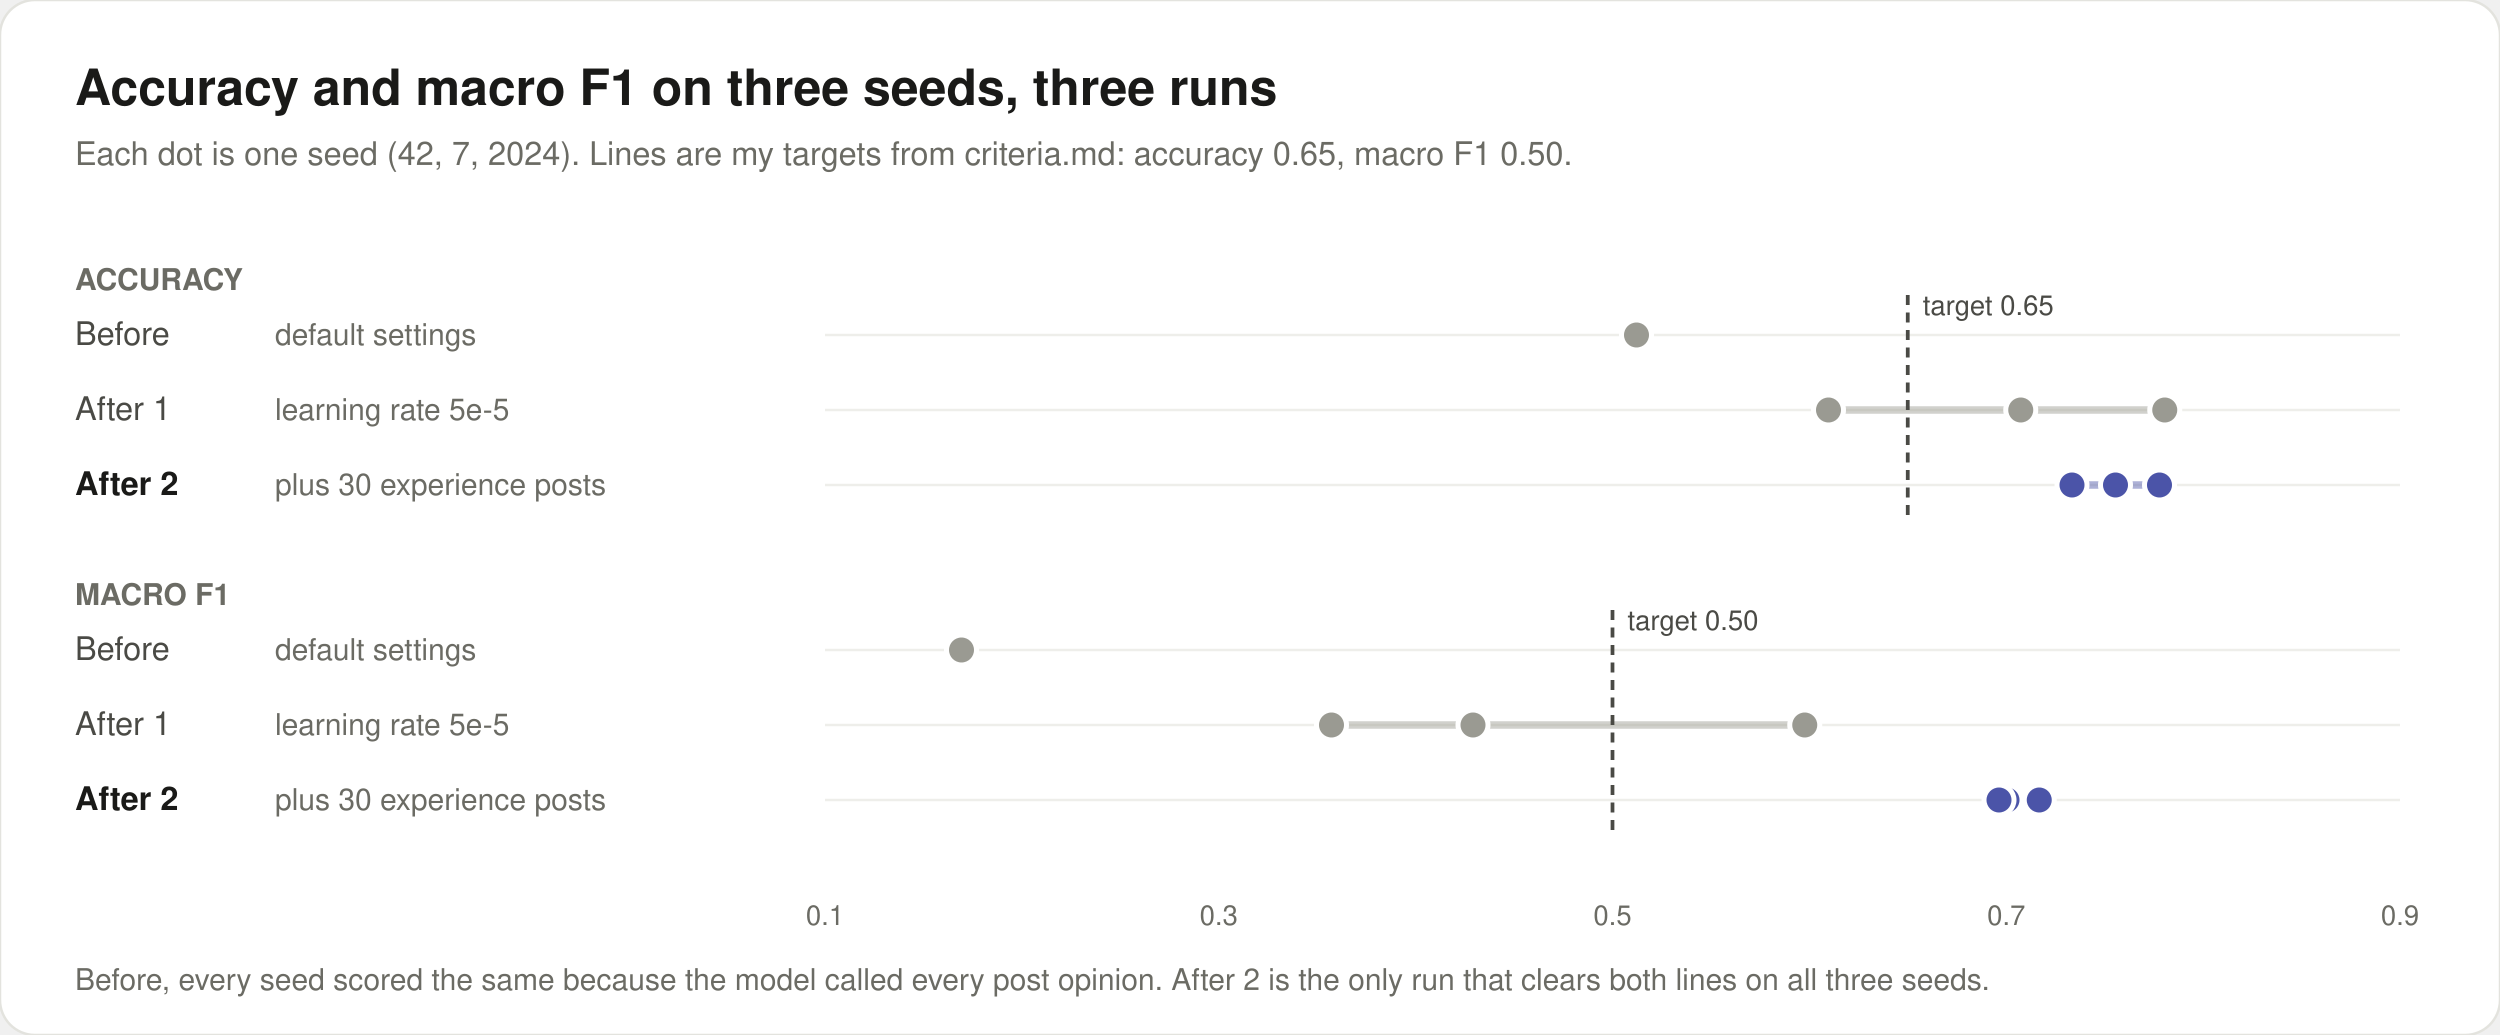
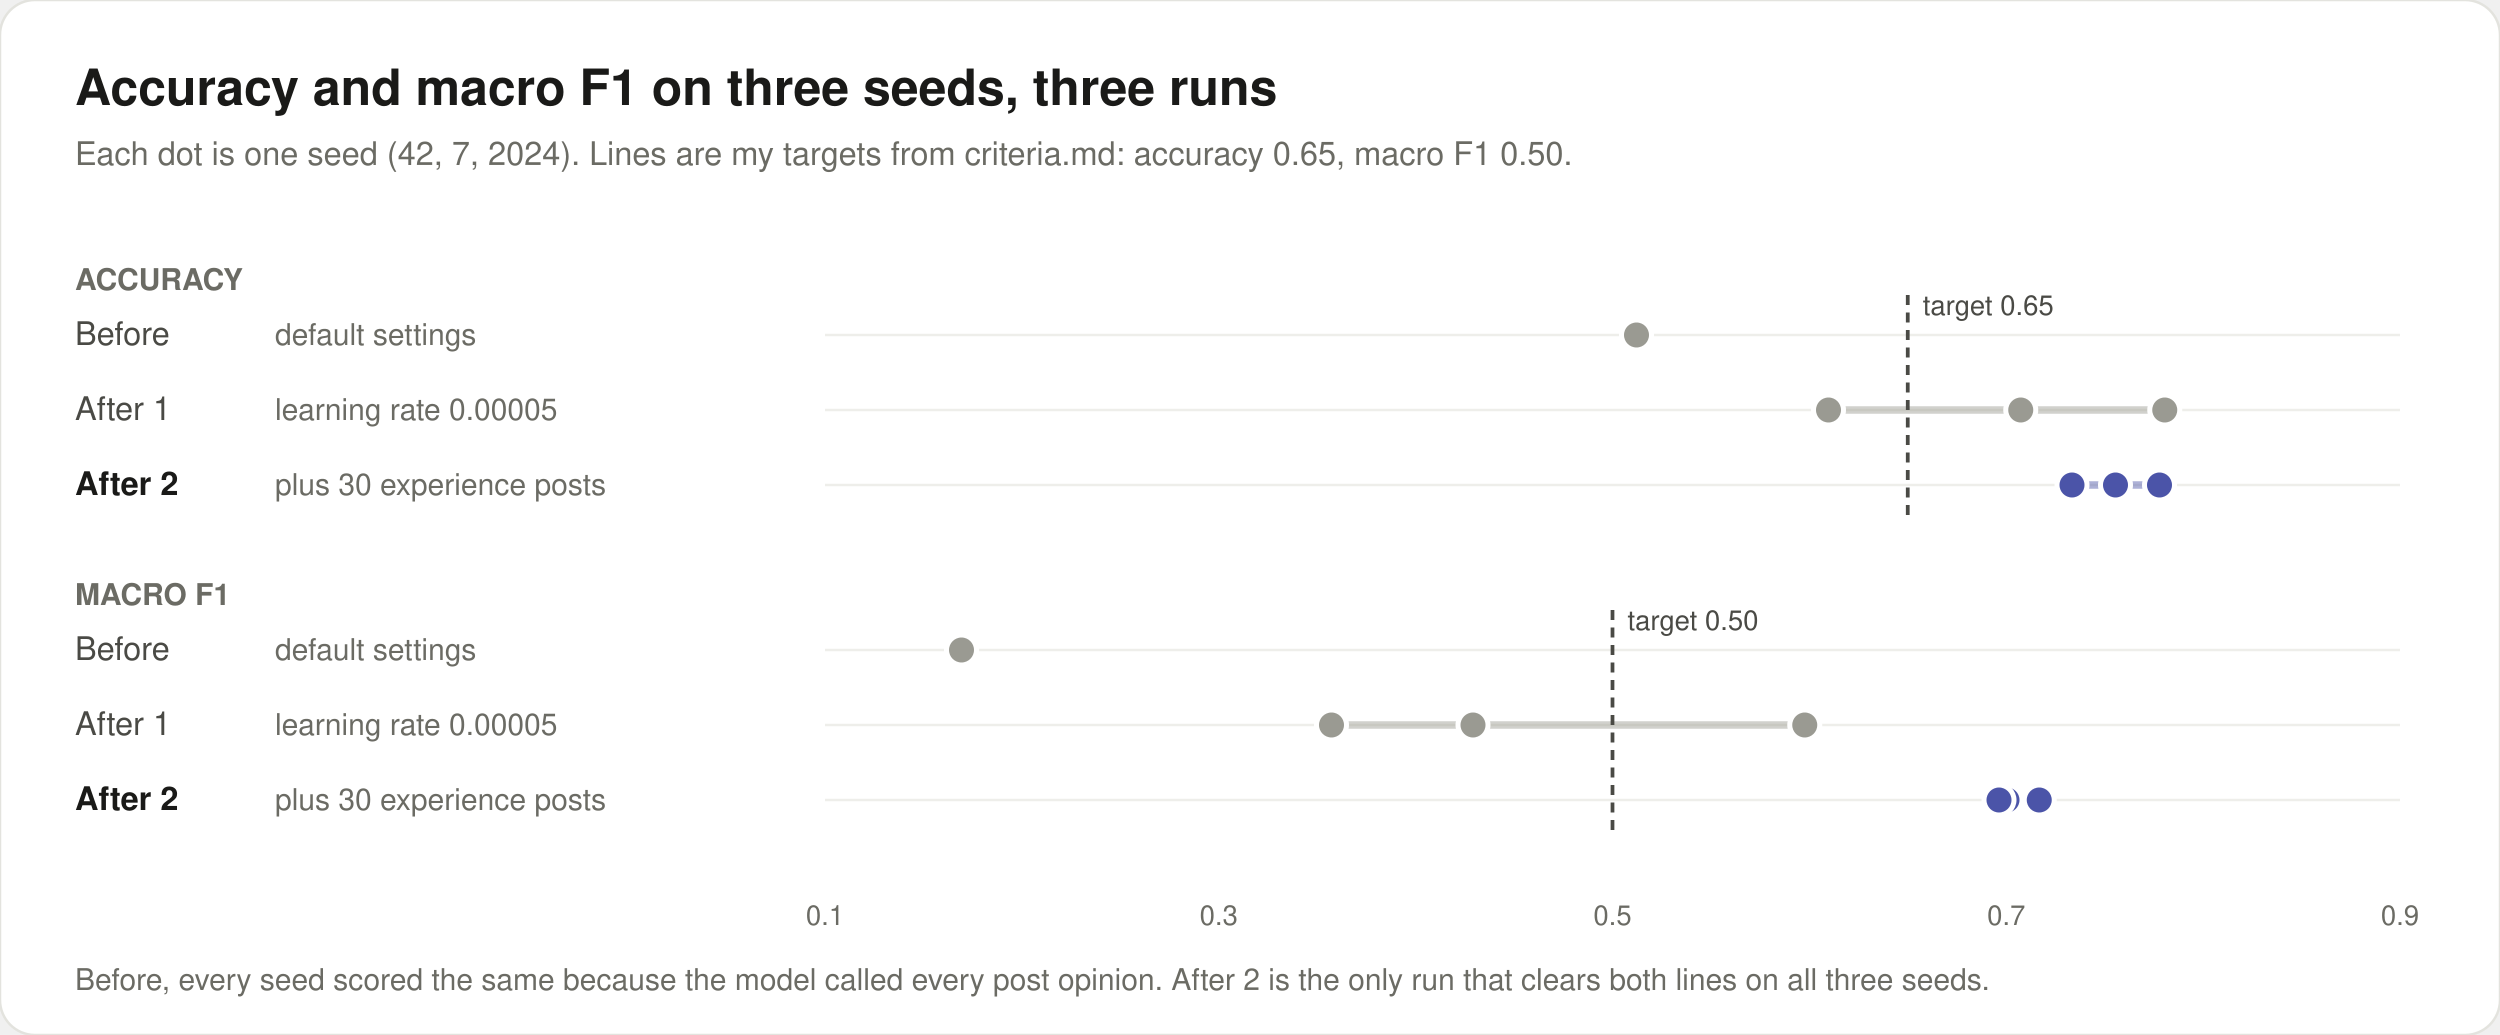
<svg xmlns="http://www.w3.org/2000/svg" width="1000" height="414" viewBox="0 0 1000 414" role="img" aria-label="Accuracy and macro F1 on three seeds, three runs" font-family="-apple-system, BlinkMacSystemFont, 'Segoe UI', Helvetica, Arial, sans-serif">
  <rect x="0" y="0" width="1000" height="414" rx="14" fill="#FFFFFF" stroke="#E3E3DE" />
  <text x="30" y="42" font-size="20" font-weight="600" fill="#1A1A18">Accuracy and macro F1 on three seeds, three runs</text>
  <text x="30" y="66" font-size="13" fill="#6B6B64">Each dot is one seed (42, 7, 2024). Lines are my targets from criteria.md: accuracy 0.65, macro F1 0.50.</text>
  <text x="30.0" y="116.0" font-size="12" fill="#6B6B64" text-anchor="start" font-weight="600">ACCURACY</text>
  <text x="30.0" y="138.0" font-size="13" fill="#4A4A45" text-anchor="start" font-weight="400">Before</text>
  <text x="110.0" y="138.0" font-size="12" fill="#6B6B64" text-anchor="start" font-weight="400">default settings</text>
  <line x1="330" y1="134" x2="960" y2="134" stroke="#EEEEEA" />
  <line x1="654.6" y1="134" x2="654.6" y2="134" stroke="#9A9A92" stroke-opacity="0.45" stroke-width="3" />
  <circle cx="654.6" cy="134" r="6" fill="#9A9A92" stroke="#FFFFFF" stroke-width="2" />
  <circle cx="654.6" cy="134" r="6" fill="#9A9A92" stroke="#FFFFFF" stroke-width="2" />
  <circle cx="654.6" cy="134" r="6" fill="#9A9A92" stroke="#FFFFFF" stroke-width="2" />
  <text x="30.0" y="168.0" font-size="13" fill="#4A4A45" text-anchor="start" font-weight="400">After 1</text>
-   <text x="110.0" y="168.0" font-size="12" fill="#6B6B64" text-anchor="start" font-weight="400">learning rate 5e-5</text>
+   <text x="110.0" y="168.0" font-size="12" fill="#6B6B64" text-anchor="start" font-weight="400">learning rate 0.00005</text>
  <line x1="330" y1="164" x2="960" y2="164" stroke="#EEEEEA" />
  <line x1="731.4" y1="164" x2="865.9" y2="164" stroke="#9A9A92" stroke-opacity="0.45" stroke-width="3" />
  <circle cx="865.9" cy="164" r="6" fill="#9A9A92" stroke="#FFFFFF" stroke-width="2" />
  <circle cx="808.3" cy="164" r="6" fill="#9A9A92" stroke="#FFFFFF" stroke-width="2" />
  <circle cx="731.4" cy="164" r="6" fill="#9A9A92" stroke="#FFFFFF" stroke-width="2" />
  <text x="30.0" y="198.0" font-size="13" fill="#1A1A18" text-anchor="start" font-weight="600">After 2</text>
  <text x="110.0" y="198.0" font-size="12" fill="#6B6B64" text-anchor="start" font-weight="400">plus 30 experience posts</text>
  <line x1="330" y1="194" x2="960" y2="194" stroke="#EEEEEA" />
  <line x1="828.8" y1="194" x2="863.8" y2="194" stroke="#4B54A8" stroke-opacity="0.45" stroke-width="3" />
  <circle cx="828.8" cy="194" r="6" fill="#4B54A8" stroke="#FFFFFF" stroke-width="2" />
  <circle cx="863.8" cy="194" r="6" fill="#4B54A8" stroke="#FFFFFF" stroke-width="2" />
  <circle cx="846.2" cy="194" r="6" fill="#4B54A8" stroke="#FFFFFF" stroke-width="2" />
  <line x1="763.1" y1="118" x2="763.1" y2="206" stroke="#4A4A45" stroke-width="1.5" stroke-dasharray="4 3" />
  <text x="769.1" y="126.0" font-size="11" fill="#4A4A45" text-anchor="start" font-weight="400">target 0.65</text>
  <text x="30.0" y="242.0" font-size="12" fill="#6B6B64" text-anchor="start" font-weight="600">MACRO F1</text>
  <text x="30.0" y="264.0" font-size="13" fill="#4A4A45" text-anchor="start" font-weight="400">Before</text>
  <text x="110.0" y="264.0" font-size="12" fill="#6B6B64" text-anchor="start" font-weight="400">default settings</text>
  <line x1="330" y1="260" x2="960" y2="260" stroke="#EEEEEA" />
  <line x1="384.6" y1="260" x2="384.6" y2="260" stroke="#9A9A92" stroke-opacity="0.45" stroke-width="3" />
  <circle cx="384.6" cy="260" r="6" fill="#9A9A92" stroke="#FFFFFF" stroke-width="2" />
  <circle cx="384.6" cy="260" r="6" fill="#9A9A92" stroke="#FFFFFF" stroke-width="2" />
  <circle cx="384.6" cy="260" r="6" fill="#9A9A92" stroke="#FFFFFF" stroke-width="2" />
  <text x="30.0" y="294.0" font-size="13" fill="#4A4A45" text-anchor="start" font-weight="400">After 1</text>
-   <text x="110.0" y="294.0" font-size="12" fill="#6B6B64" text-anchor="start" font-weight="400">learning rate 5e-5</text>
+   <text x="110.0" y="294.0" font-size="12" fill="#6B6B64" text-anchor="start" font-weight="400">learning rate 0.00005</text>
  <line x1="330" y1="290" x2="960" y2="290" stroke="#EEEEEA" />
  <line x1="532.6" y1="290" x2="721.9" y2="290" stroke="#9A9A92" stroke-opacity="0.45" stroke-width="3" />
  <circle cx="721.9" cy="290" r="6" fill="#9A9A92" stroke="#FFFFFF" stroke-width="2" />
  <circle cx="589.2" cy="290" r="6" fill="#9A9A92" stroke="#FFFFFF" stroke-width="2" />
  <circle cx="532.6" cy="290" r="6" fill="#9A9A92" stroke="#FFFFFF" stroke-width="2" />
  <text x="30.0" y="324.0" font-size="13" fill="#1A1A18" text-anchor="start" font-weight="600">After 2</text>
  <text x="110.0" y="324.0" font-size="12" fill="#6B6B64" text-anchor="start" font-weight="400">plus 30 experience posts</text>
  <line x1="330" y1="320" x2="960" y2="320" stroke="#EEEEEA" />
  <line x1="799.6" y1="320" x2="815.7" y2="320" stroke="#4B54A8" stroke-opacity="0.45" stroke-width="3" />
  <circle cx="802.8" cy="320" r="6" fill="#4B54A8" stroke="#FFFFFF" stroke-width="2" />
  <circle cx="815.7" cy="320" r="6" fill="#4B54A8" stroke="#FFFFFF" stroke-width="2" />
  <circle cx="799.6" cy="320" r="6" fill="#4B54A8" stroke="#FFFFFF" stroke-width="2" />
  <line x1="645.0" y1="244" x2="645.0" y2="332" stroke="#4A4A45" stroke-width="1.5" stroke-dasharray="4 3" />
  <text x="651.0" y="252.0" font-size="11" fill="#4A4A45" text-anchor="start" font-weight="400">target 0.50</text>
  <text x="330.0" y="370.0" font-size="11" fill="#6B6B64" text-anchor="middle" font-weight="400">0.1</text>
  <text x="487.5" y="370.0" font-size="11" fill="#6B6B64" text-anchor="middle" font-weight="400">0.3</text>
  <text x="645.0" y="370.0" font-size="11" fill="#6B6B64" text-anchor="middle" font-weight="400">0.5</text>
  <text x="802.5" y="370.0" font-size="11" fill="#6B6B64" text-anchor="middle" font-weight="400">0.7</text>
  <text x="960.0" y="370.0" font-size="11" fill="#6B6B64" text-anchor="middle" font-weight="400">0.9</text>
  <text x="30.0" y="396.0" font-size="12" fill="#6B6B64" text-anchor="start" font-weight="400">Before, every seed scored the same because the model called every post opinion. After 2 is the only run that clears both lines on all three seeds.</text>
</svg>
